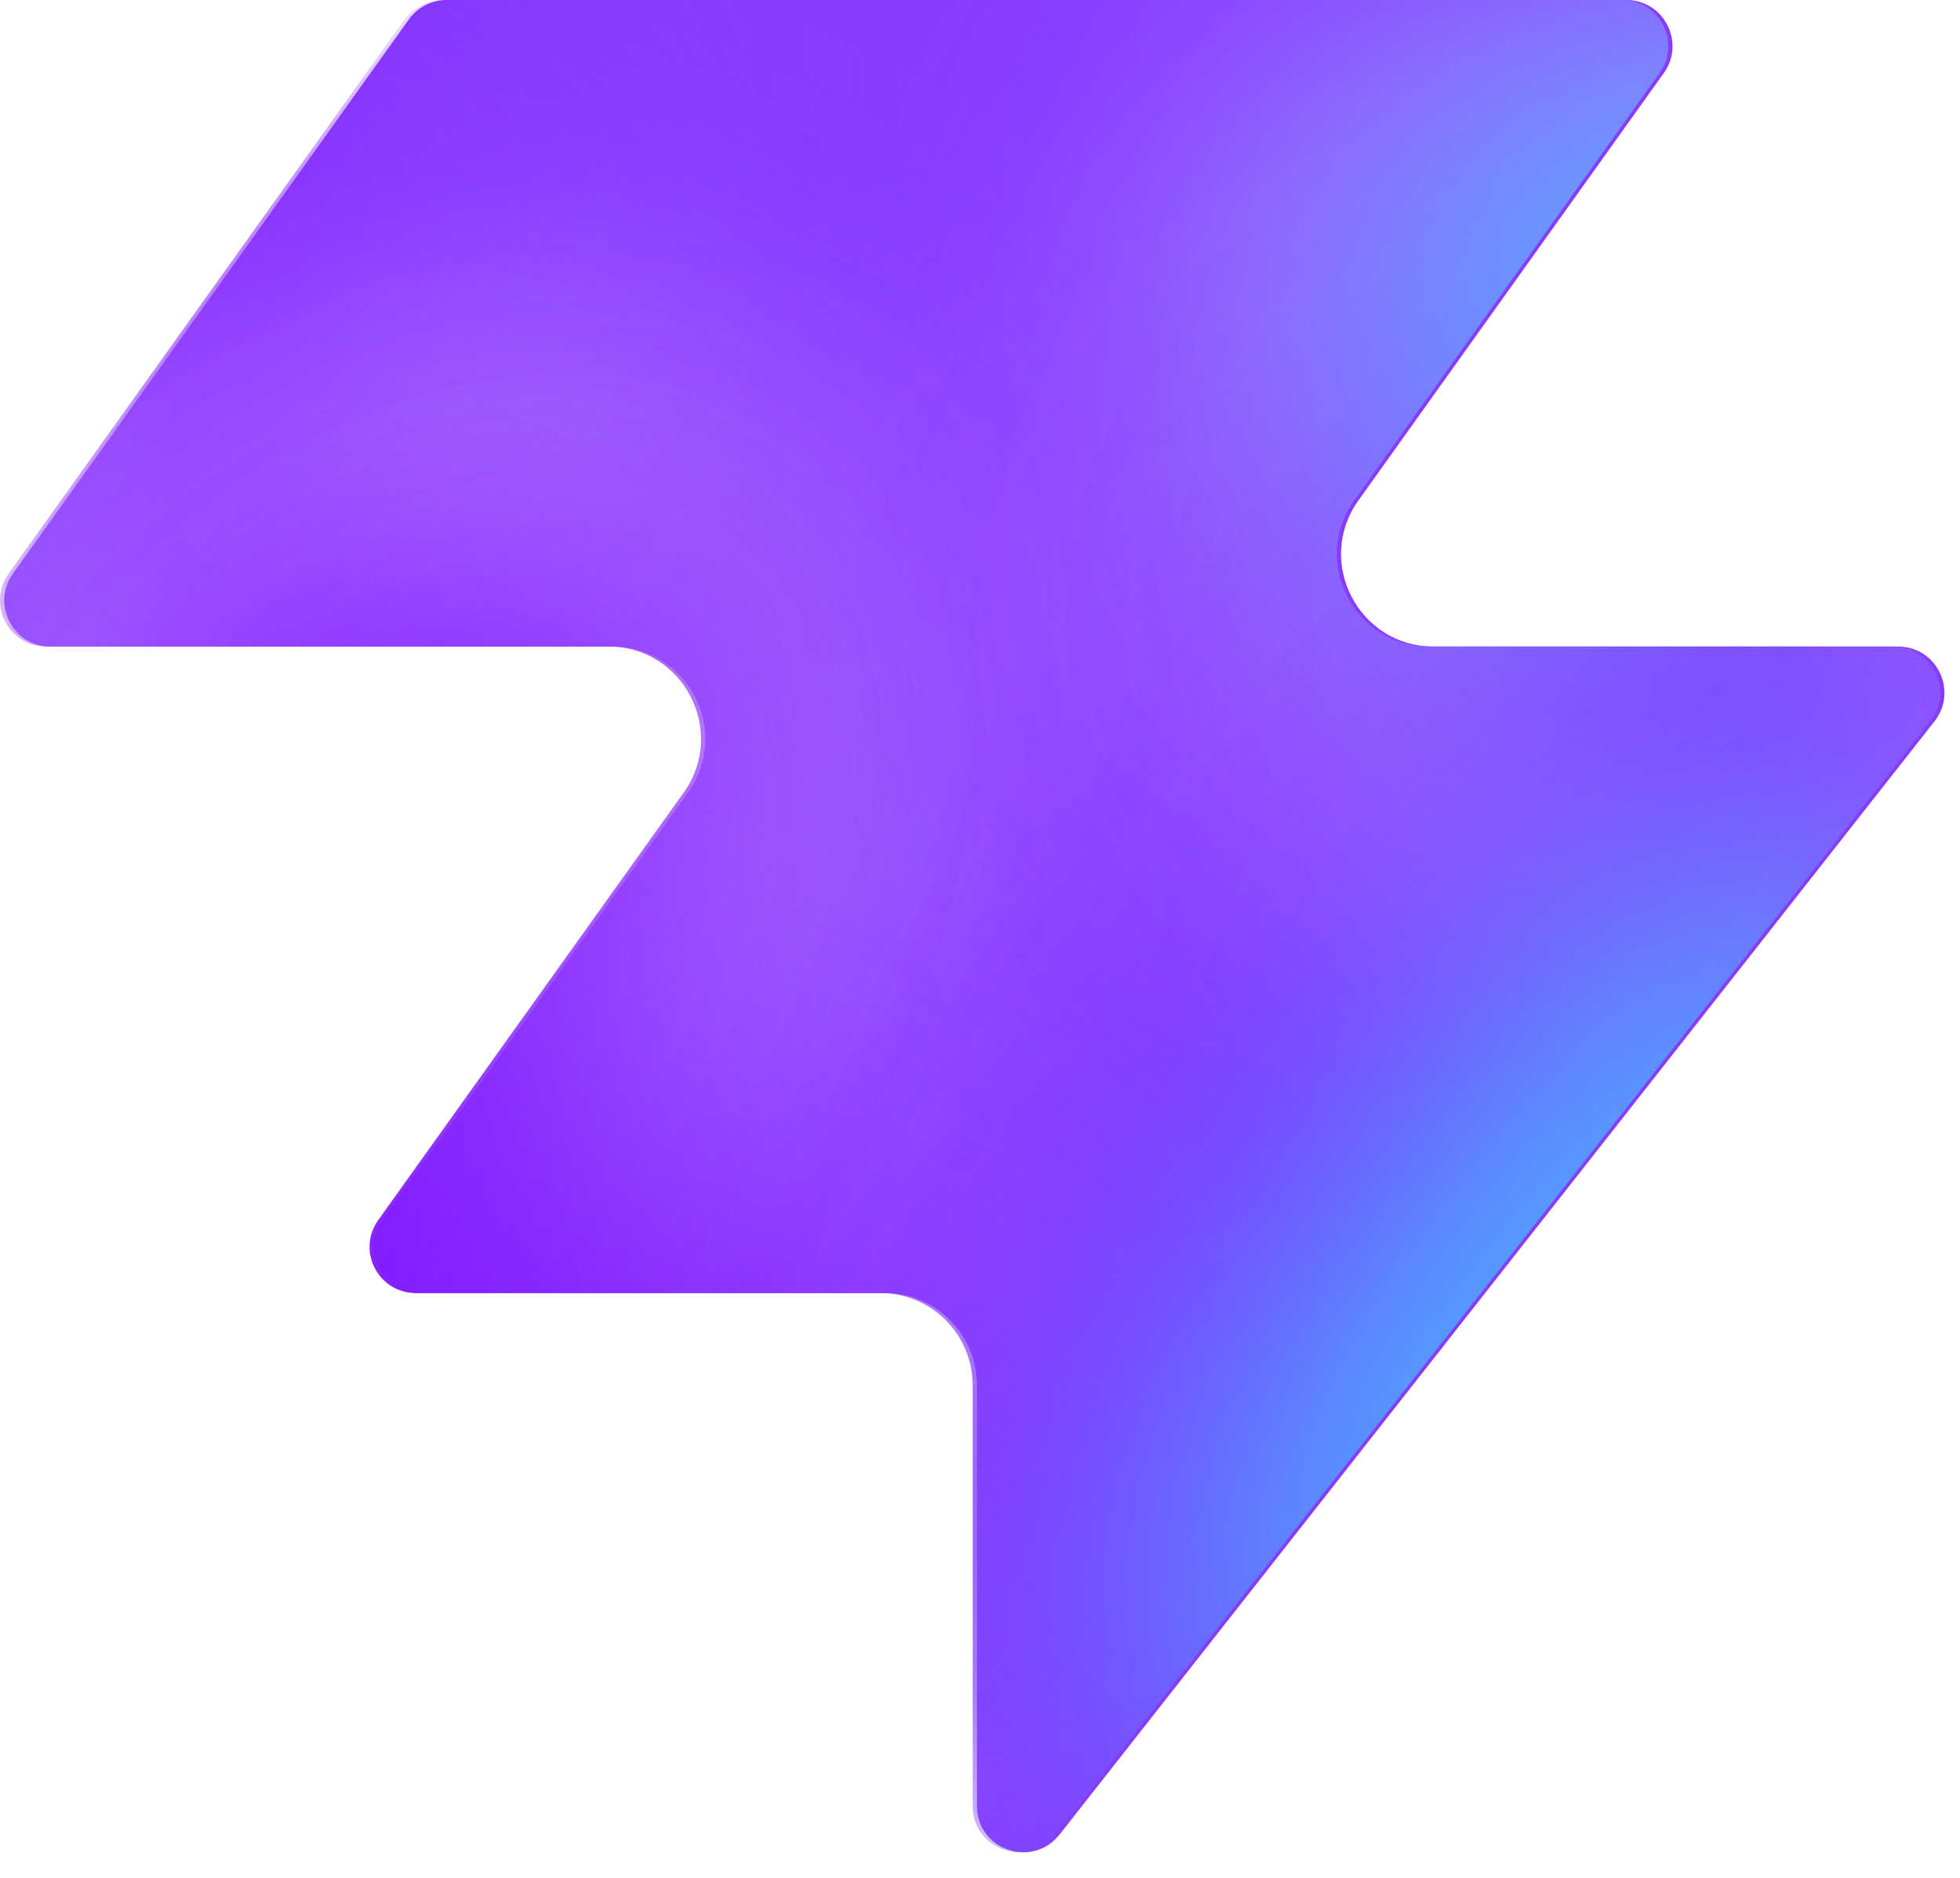
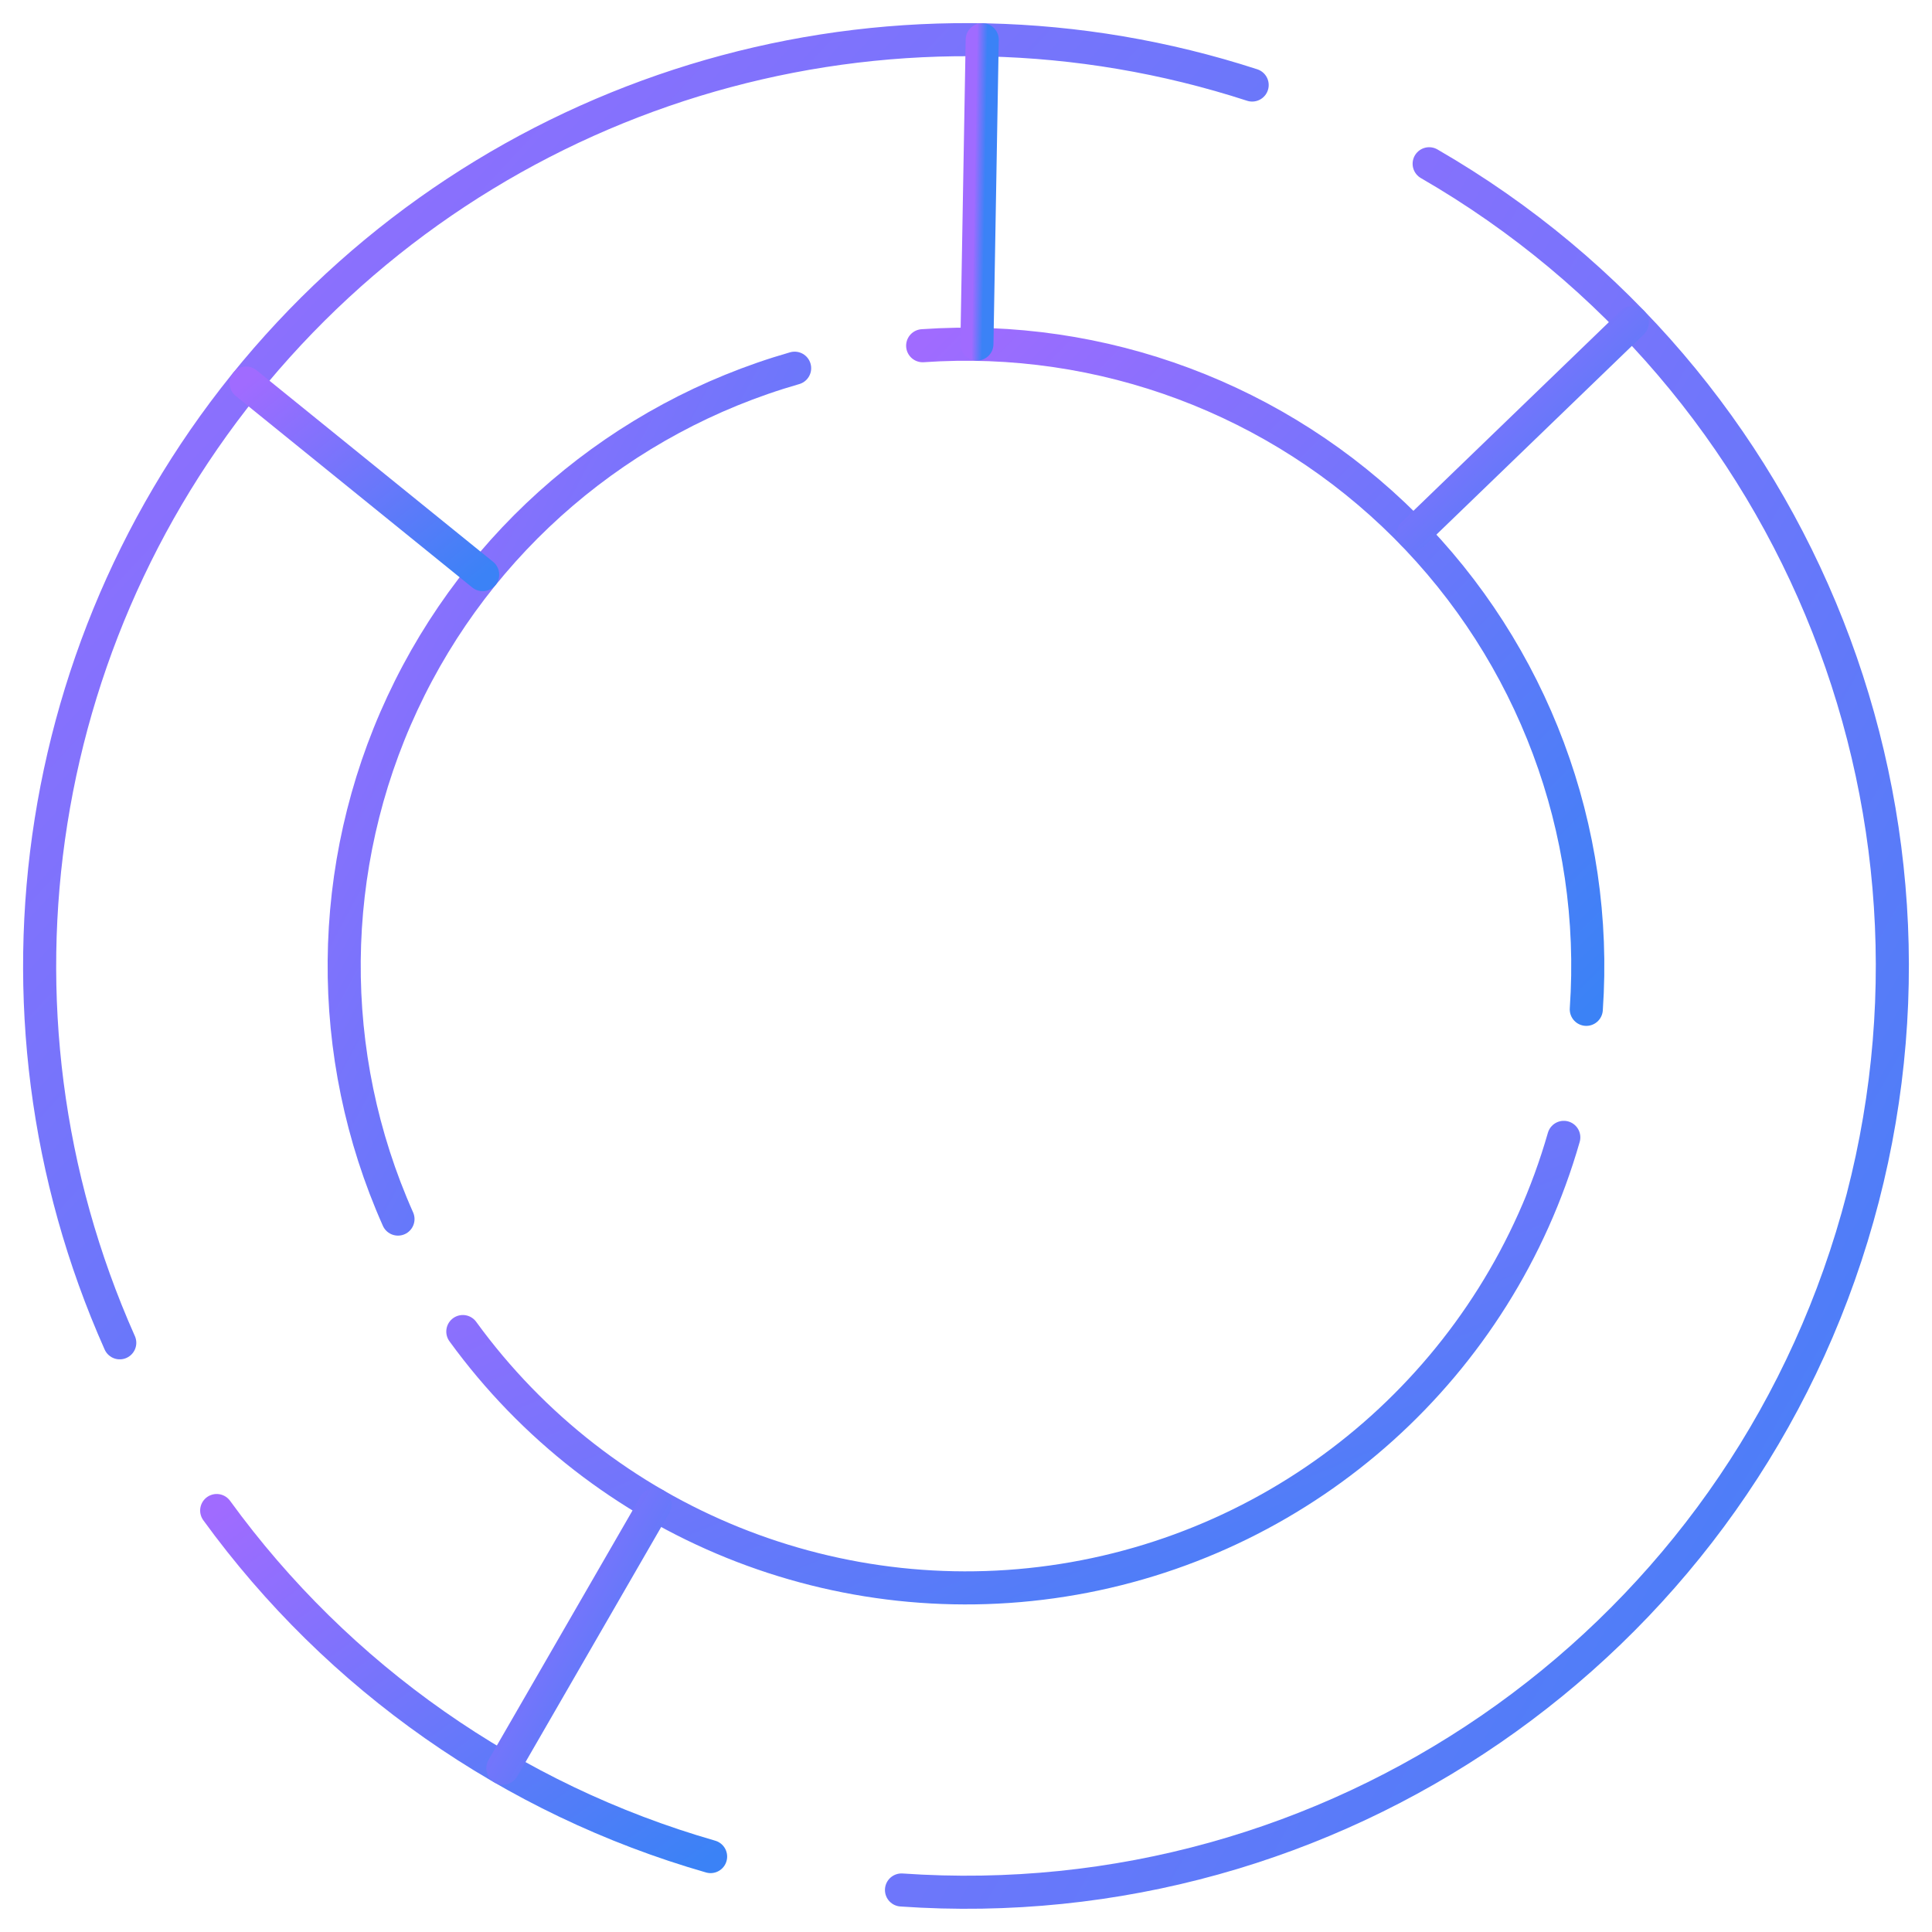
- <svg xmlns="http://www.w3.org/2000/svg" width="48" height="46" fill="none" viewBox="0 0 48 46">
-   <path fill="#863bff" d="M25.946 44.938c-.664.845-2.021.375-2.021-.698V33.937a2.26 2.26 0 0 0-2.262-2.262H10.287c-.92 0-1.456-1.04-.92-1.788l7.48-10.471c1.07-1.497 0-3.578-1.842-3.578H1.237c-.92 0-1.456-1.04-.92-1.788L10.013.474c.214-.297.556-.474.92-.474h28.894c.92 0 1.456 1.04.92 1.788l-7.48 10.471c-1.07 1.498 0 3.579 1.842 3.579h11.377c.943 0 1.473 1.088.89 1.83L25.947 44.94z" style="fill:#863bff;fill:color(display-p3 .525 .23 1);fill-opacity:1" />
-   <mask id="a" width="48" height="46" x="0" y="0" maskUnits="userSpaceOnUse" style="mask-type:alpha">
-     <path fill="#000" d="M25.842 44.938c-.664.844-2.021.375-2.021-.698V33.937a2.26 2.26 0 0 0-2.262-2.262H10.183c-.92 0-1.456-1.04-.92-1.788l7.48-10.471c1.07-1.498 0-3.579-1.842-3.579H1.133c-.92 0-1.456-1.04-.92-1.787L9.91.473c.214-.297.556-.474.92-.474h28.894c.92 0 1.456 1.04.92 1.788l-7.48 10.471c-1.07 1.498 0 3.578 1.842 3.578h11.377c.943 0 1.473 1.088.89 1.832L25.843 44.94z" style="fill:#000;fill-opacity:1" />
-   </mask>
-   <g mask="url(#a)">
-     <g filter="url(#b)">
-       <ellipse cx="5.508" cy="14.704" fill="#ede6ff" rx="5.508" ry="14.704" style="fill:#ede6ff;fill:color(display-p3 .927 .903 1);fill-opacity:1" transform="matrix(.00324 1 1 -.00324 -4.47 31.516)" />
-     </g>
-     <g filter="url(#c)">
-       <ellipse cx="10.399" cy="29.851" fill="#ede6ff" rx="10.399" ry="29.851" style="fill:#ede6ff;fill:color(display-p3 .927 .903 1);fill-opacity:1" transform="matrix(.00324 1 1 -.00324 -39.328 7.883)" />
-     </g>
-     <g filter="url(#d)">
-       <ellipse cx="5.508" cy="30.487" fill="#7e14ff" rx="5.508" ry="30.487" style="fill:#7e14ff;fill:color(display-p3 .492 .077 1);fill-opacity:1" transform="rotate(89.814 -25.913 -14.639)scale(1 -1)" />
-     </g>
-     <g filter="url(#e)">
-       <ellipse cx="5.508" cy="30.599" fill="#7e14ff" rx="5.508" ry="30.599" style="fill:#7e14ff;fill:color(display-p3 .492 .077 1);fill-opacity:1" transform="rotate(89.814 -32.644 -3.334)scale(1 -1)" />
-     </g>
-     <g filter="url(#f)">
-       <ellipse cx="5.508" cy="30.599" fill="#7e14ff" rx="5.508" ry="30.599" style="fill:#7e14ff;fill:color(display-p3 .492 .077 1);fill-opacity:1" transform="matrix(.00324 1 1 -.00324 -34.34 30.47)" />
-     </g>
-     <g filter="url(#g)">
-       <ellipse cx="14.072" cy="22.078" fill="#ede6ff" rx="14.072" ry="22.078" style="fill:#ede6ff;fill:color(display-p3 .927 .903 1);fill-opacity:1" transform="rotate(93.35 24.506 48.493)scale(-1 1)" />
-     </g>
-     <g filter="url(#h)">
-       <ellipse cx="3.47" cy="21.501" fill="#7e14ff" rx="3.47" ry="21.501" style="fill:#7e14ff;fill:color(display-p3 .492 .077 1);fill-opacity:1" transform="rotate(89.009 28.708 47.59)scale(-1 1)" />
-     </g>
-     <g filter="url(#i)">
-       <ellipse cx="3.47" cy="21.501" fill="#7e14ff" rx="3.47" ry="21.501" style="fill:#7e14ff;fill:color(display-p3 .492 .077 1);fill-opacity:1" transform="rotate(89.009 28.708 47.59)scale(-1 1)" />
-     </g>
-     <g filter="url(#j)">
-       <ellipse cx=".387" cy="8.972" fill="#7e14ff" rx="4.407" ry="29.108" style="fill:#7e14ff;fill:color(display-p3 .492 .077 1);fill-opacity:1" transform="rotate(39.51 .387 8.972)" />
-     </g>
-     <g filter="url(#k)">
-       <ellipse cx="47.523" cy="-6.092" fill="#7e14ff" rx="4.407" ry="29.108" style="fill:#7e14ff;fill:color(display-p3 .492 .077 1);fill-opacity:1" transform="rotate(37.892 47.523 -6.092)" />
-     </g>
-     <g filter="url(#l)">
-       <ellipse cx="41.412" cy="6.333" fill="#47bfff" rx="5.971" ry="9.665" style="fill:#47bfff;fill:color(display-p3 .28 .748 1);fill-opacity:1" transform="rotate(37.892 41.412 6.333)" />
-     </g>
-     <g filter="url(#m)">
-       <ellipse cx="-1.879" cy="38.332" fill="#7e14ff" rx="4.407" ry="29.108" style="fill:#7e14ff;fill:color(display-p3 .492 .077 1);fill-opacity:1" transform="rotate(37.892 -1.88 38.332)" />
-     </g>
-     <g filter="url(#n)">
-       <ellipse cx="-1.879" cy="38.332" fill="#7e14ff" rx="4.407" ry="29.108" style="fill:#7e14ff;fill:color(display-p3 .492 .077 1);fill-opacity:1" transform="rotate(37.892 -1.88 38.332)" />
-     </g>
-     <g filter="url(#o)">
-       <ellipse cx="35.651" cy="29.907" fill="#7e14ff" rx="4.407" ry="29.108" style="fill:#7e14ff;fill:color(display-p3 .492 .077 1);fill-opacity:1" transform="rotate(37.892 35.651 29.907)" />
-     </g>
-     <g filter="url(#p)">
-       <ellipse cx="38.418" cy="32.4" fill="#47bfff" rx="5.971" ry="15.297" style="fill:#47bfff;fill:color(display-p3 .28 .748 1);fill-opacity:1" transform="rotate(37.892 38.418 32.4)" />
-     </g>
-   </g>
+ <svg xmlns="http://www.w3.org/2000/svg" width="48" height="48" viewBox="120 74 584 584" fill="none" stroke="url(#g)" stroke-width="10" stroke-linecap="round">
  <defs>
-     <filter id="b" width="60.045" height="41.654" x="-19.77" y="16.149" color-interpolation-filters="sRGB" filterUnits="userSpaceOnUse">
-       <feFlood flood-opacity="0" result="BackgroundImageFix" />
-       <feBlend in="SourceGraphic" in2="BackgroundImageFix" result="shape" />
-       <feGaussianBlur result="effect1_foregroundBlur_2002_17158" stdDeviation="7.659" />
-     </filter>
-     <filter id="c" width="90.34" height="51.437" x="-54.613" y="-7.533" color-interpolation-filters="sRGB" filterUnits="userSpaceOnUse">
-       <feFlood flood-opacity="0" result="BackgroundImageFix" />
-       <feBlend in="SourceGraphic" in2="BackgroundImageFix" result="shape" />
-       <feGaussianBlur result="effect1_foregroundBlur_2002_17158" stdDeviation="7.659" />
-     </filter>
-     <filter id="d" width="79.355" height="29.4" x="-49.64" y="2.03" color-interpolation-filters="sRGB" filterUnits="userSpaceOnUse">
-       <feFlood flood-opacity="0" result="BackgroundImageFix" />
-       <feBlend in="SourceGraphic" in2="BackgroundImageFix" result="shape" />
-       <feGaussianBlur result="effect1_foregroundBlur_2002_17158" stdDeviation="4.596" />
-     </filter>
-     <filter id="e" width="79.579" height="29.4" x="-45.045" y="20.029" color-interpolation-filters="sRGB" filterUnits="userSpaceOnUse">
-       <feFlood flood-opacity="0" result="BackgroundImageFix" />
-       <feBlend in="SourceGraphic" in2="BackgroundImageFix" result="shape" />
-       <feGaussianBlur result="effect1_foregroundBlur_2002_17158" stdDeviation="4.596" />
-     </filter>
-     <filter id="f" width="79.579" height="29.4" x="-43.513" y="21.178" color-interpolation-filters="sRGB" filterUnits="userSpaceOnUse">
-       <feFlood flood-opacity="0" result="BackgroundImageFix" />
-       <feBlend in="SourceGraphic" in2="BackgroundImageFix" result="shape" />
-       <feGaussianBlur result="effect1_foregroundBlur_2002_17158" stdDeviation="4.596" />
-     </filter>
-     <filter id="g" width="74.749" height="58.852" x="15.756" y="-17.901" color-interpolation-filters="sRGB" filterUnits="userSpaceOnUse">
-       <feFlood flood-opacity="0" result="BackgroundImageFix" />
-       <feBlend in="SourceGraphic" in2="BackgroundImageFix" result="shape" />
-       <feGaussianBlur result="effect1_foregroundBlur_2002_17158" stdDeviation="7.659" />
-     </filter>
-     <filter id="h" width="61.377" height="25.362" x="23.548" y="2.284" color-interpolation-filters="sRGB" filterUnits="userSpaceOnUse">
-       <feFlood flood-opacity="0" result="BackgroundImageFix" />
-       <feBlend in="SourceGraphic" in2="BackgroundImageFix" result="shape" />
-       <feGaussianBlur result="effect1_foregroundBlur_2002_17158" stdDeviation="4.596" />
-     </filter>
-     <filter id="i" width="61.377" height="25.362" x="23.548" y="2.284" color-interpolation-filters="sRGB" filterUnits="userSpaceOnUse">
-       <feFlood flood-opacity="0" result="BackgroundImageFix" />
-       <feBlend in="SourceGraphic" in2="BackgroundImageFix" result="shape" />
-       <feGaussianBlur result="effect1_foregroundBlur_2002_17158" stdDeviation="4.596" />
-     </filter>
-     <filter id="j" width="56.045" height="63.649" x="-27.636" y="-22.853" color-interpolation-filters="sRGB" filterUnits="userSpaceOnUse">
-       <feFlood flood-opacity="0" result="BackgroundImageFix" />
-       <feBlend in="SourceGraphic" in2="BackgroundImageFix" result="shape" />
-       <feGaussianBlur result="effect1_foregroundBlur_2002_17158" stdDeviation="4.596" />
-     </filter>
-     <filter id="k" width="54.814" height="64.646" x="20.116" y="-38.415" color-interpolation-filters="sRGB" filterUnits="userSpaceOnUse">
-       <feFlood flood-opacity="0" result="BackgroundImageFix" />
-       <feBlend in="SourceGraphic" in2="BackgroundImageFix" result="shape" />
-       <feGaussianBlur result="effect1_foregroundBlur_2002_17158" stdDeviation="4.596" />
-     </filter>
-     <filter id="l" width="33.541" height="35.313" x="24.641" y="-11.323" color-interpolation-filters="sRGB" filterUnits="userSpaceOnUse">
-       <feFlood flood-opacity="0" result="BackgroundImageFix" />
-       <feBlend in="SourceGraphic" in2="BackgroundImageFix" result="shape" />
-       <feGaussianBlur result="effect1_foregroundBlur_2002_17158" stdDeviation="4.596" />
-     </filter>
-     <filter id="m" width="54.814" height="64.646" x="-29.286" y="6.009" color-interpolation-filters="sRGB" filterUnits="userSpaceOnUse">
-       <feFlood flood-opacity="0" result="BackgroundImageFix" />
-       <feBlend in="SourceGraphic" in2="BackgroundImageFix" result="shape" />
-       <feGaussianBlur result="effect1_foregroundBlur_2002_17158" stdDeviation="4.596" />
-     </filter>
-     <filter id="n" width="54.814" height="64.646" x="-29.286" y="6.009" color-interpolation-filters="sRGB" filterUnits="userSpaceOnUse">
-       <feFlood flood-opacity="0" result="BackgroundImageFix" />
-       <feBlend in="SourceGraphic" in2="BackgroundImageFix" result="shape" />
-       <feGaussianBlur result="effect1_foregroundBlur_2002_17158" stdDeviation="4.596" />
-     </filter>
-     <filter id="o" width="54.814" height="64.646" x="8.244" y="-2.416" color-interpolation-filters="sRGB" filterUnits="userSpaceOnUse">
-       <feFlood flood-opacity="0" result="BackgroundImageFix" />
-       <feBlend in="SourceGraphic" in2="BackgroundImageFix" result="shape" />
-       <feGaussianBlur result="effect1_foregroundBlur_2002_17158" stdDeviation="4.596" />
-     </filter>
-     <filter id="p" width="39.409" height="43.623" x="18.713" y="10.588" color-interpolation-filters="sRGB" filterUnits="userSpaceOnUse">
-       <feFlood flood-opacity="0" result="BackgroundImageFix" />
-       <feBlend in="SourceGraphic" in2="BackgroundImageFix" result="shape" />
-       <feGaussianBlur result="effect1_foregroundBlur_2002_17158" stdDeviation="4.596" />
-     </filter>
+     <linearGradient id="g" x1="0" y1="0" x2="1" y2="1">
+       <stop offset="0" stop-color="#a06bff" />
+       <stop offset="1" stop-color="#3b82f6" />
+     </linearGradient>
  </defs>
+   <path d="M552.0 123.5 A280 280 0 0 1 392.5 645.3" />
+   <path d="M334.8 635.2 A280 280 0 0 1 185.5 530.6" />
+   <path d="M156.2 479.9 A280 280 0 0 1 498.5 99.7" />
+   <path d="M398.9 178.5 A188 188 0 0 1 599.5 379.1" />
+   <path d="M592.7 417.8 A188 188 0 0 1 259.9 476.5" />
+   <path d="M240.3 442.5 A188 188 0 0 1 360.2 185.3" />
+   <path d="M415.3 178.0 L416.9 86.0" />
+   <path d="M547.2 235.4 L613.4 171.5" />
+   <path d="M265.9 247.7 L194.4 189.8" />
+   <path d="M224.0 366.0 L132.0 366.0" />
+   <path d="M412.0 554.0 L412.0 646.0" />
+   <path d="M318.0 528.8 L272.0 608.5" />
</svg>
